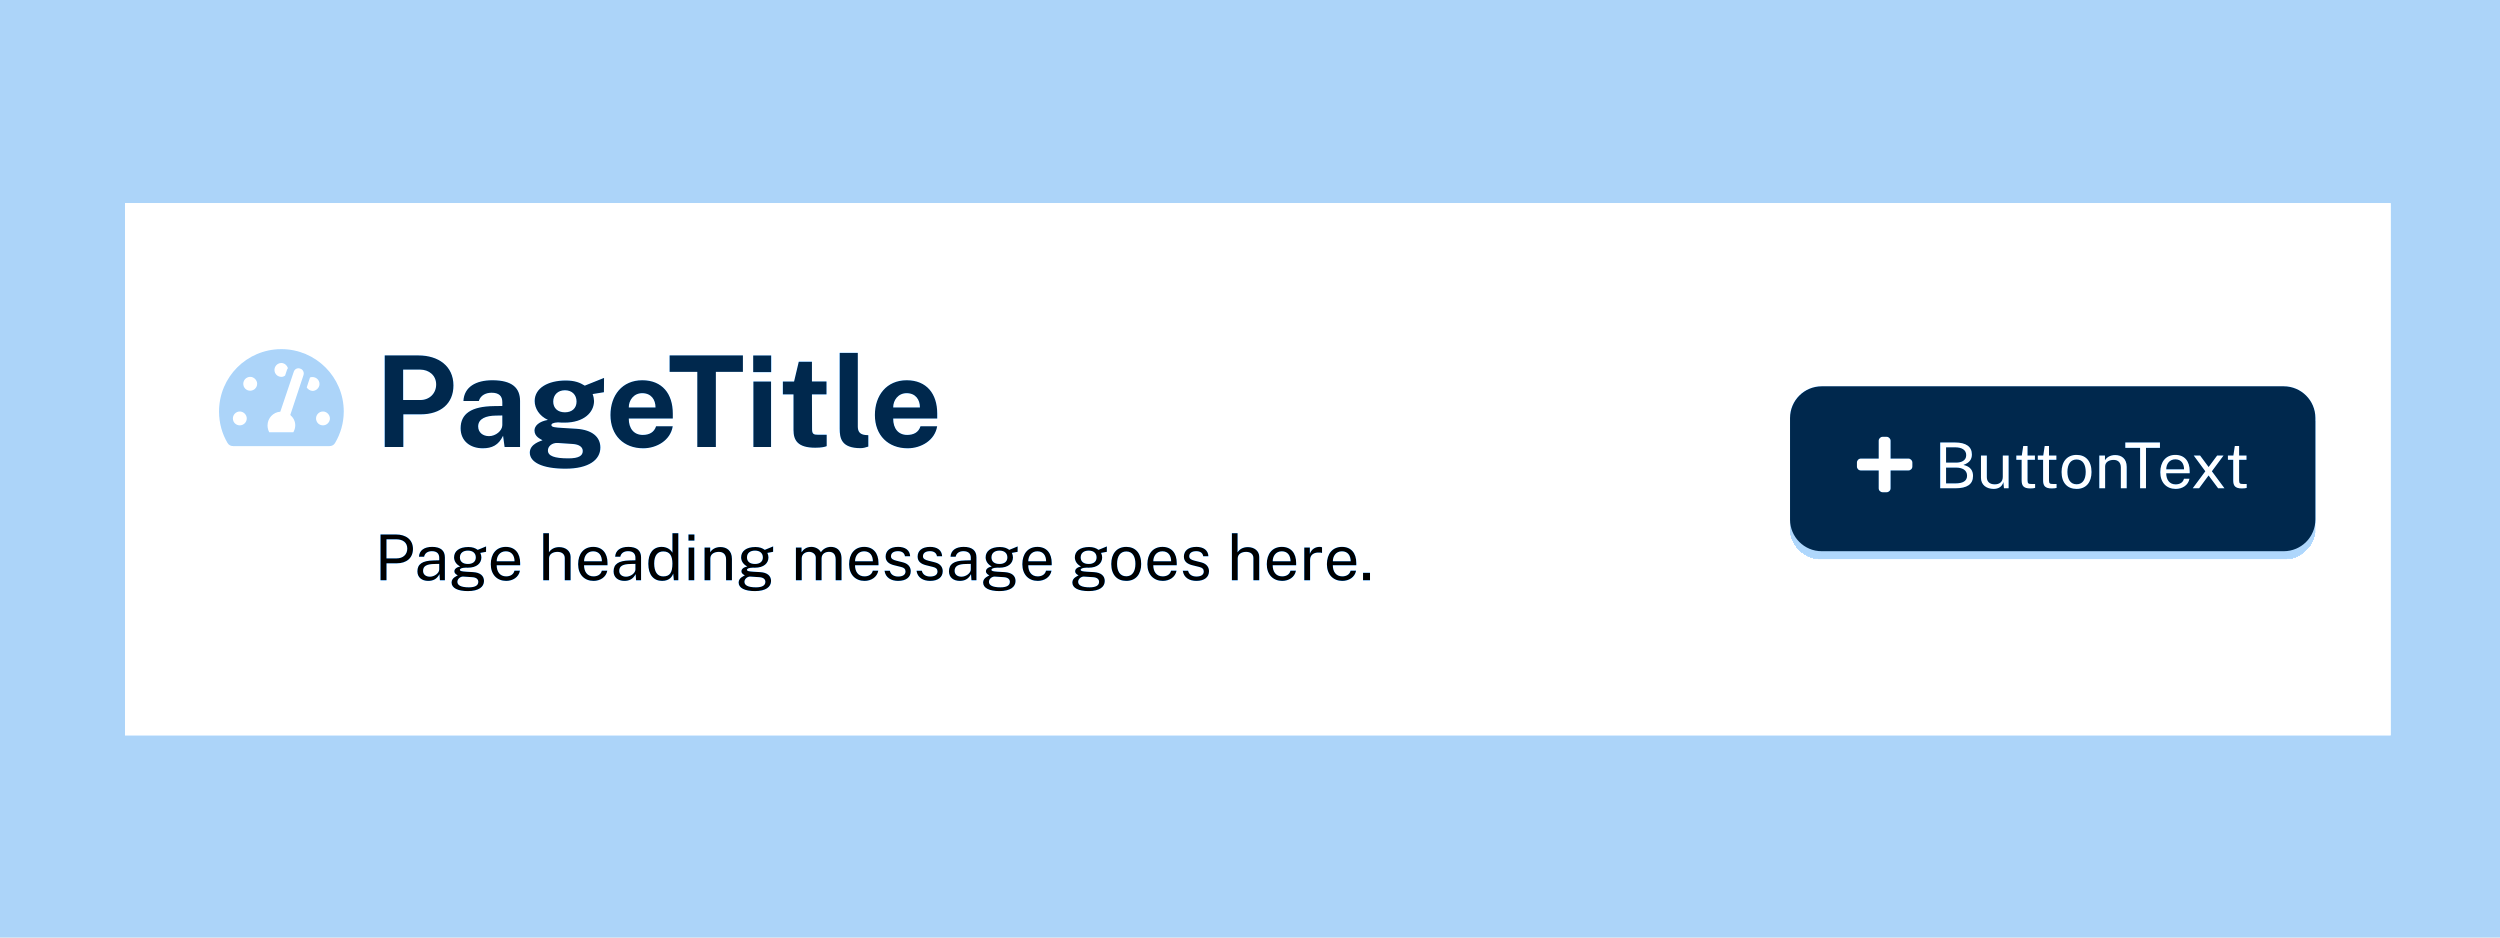
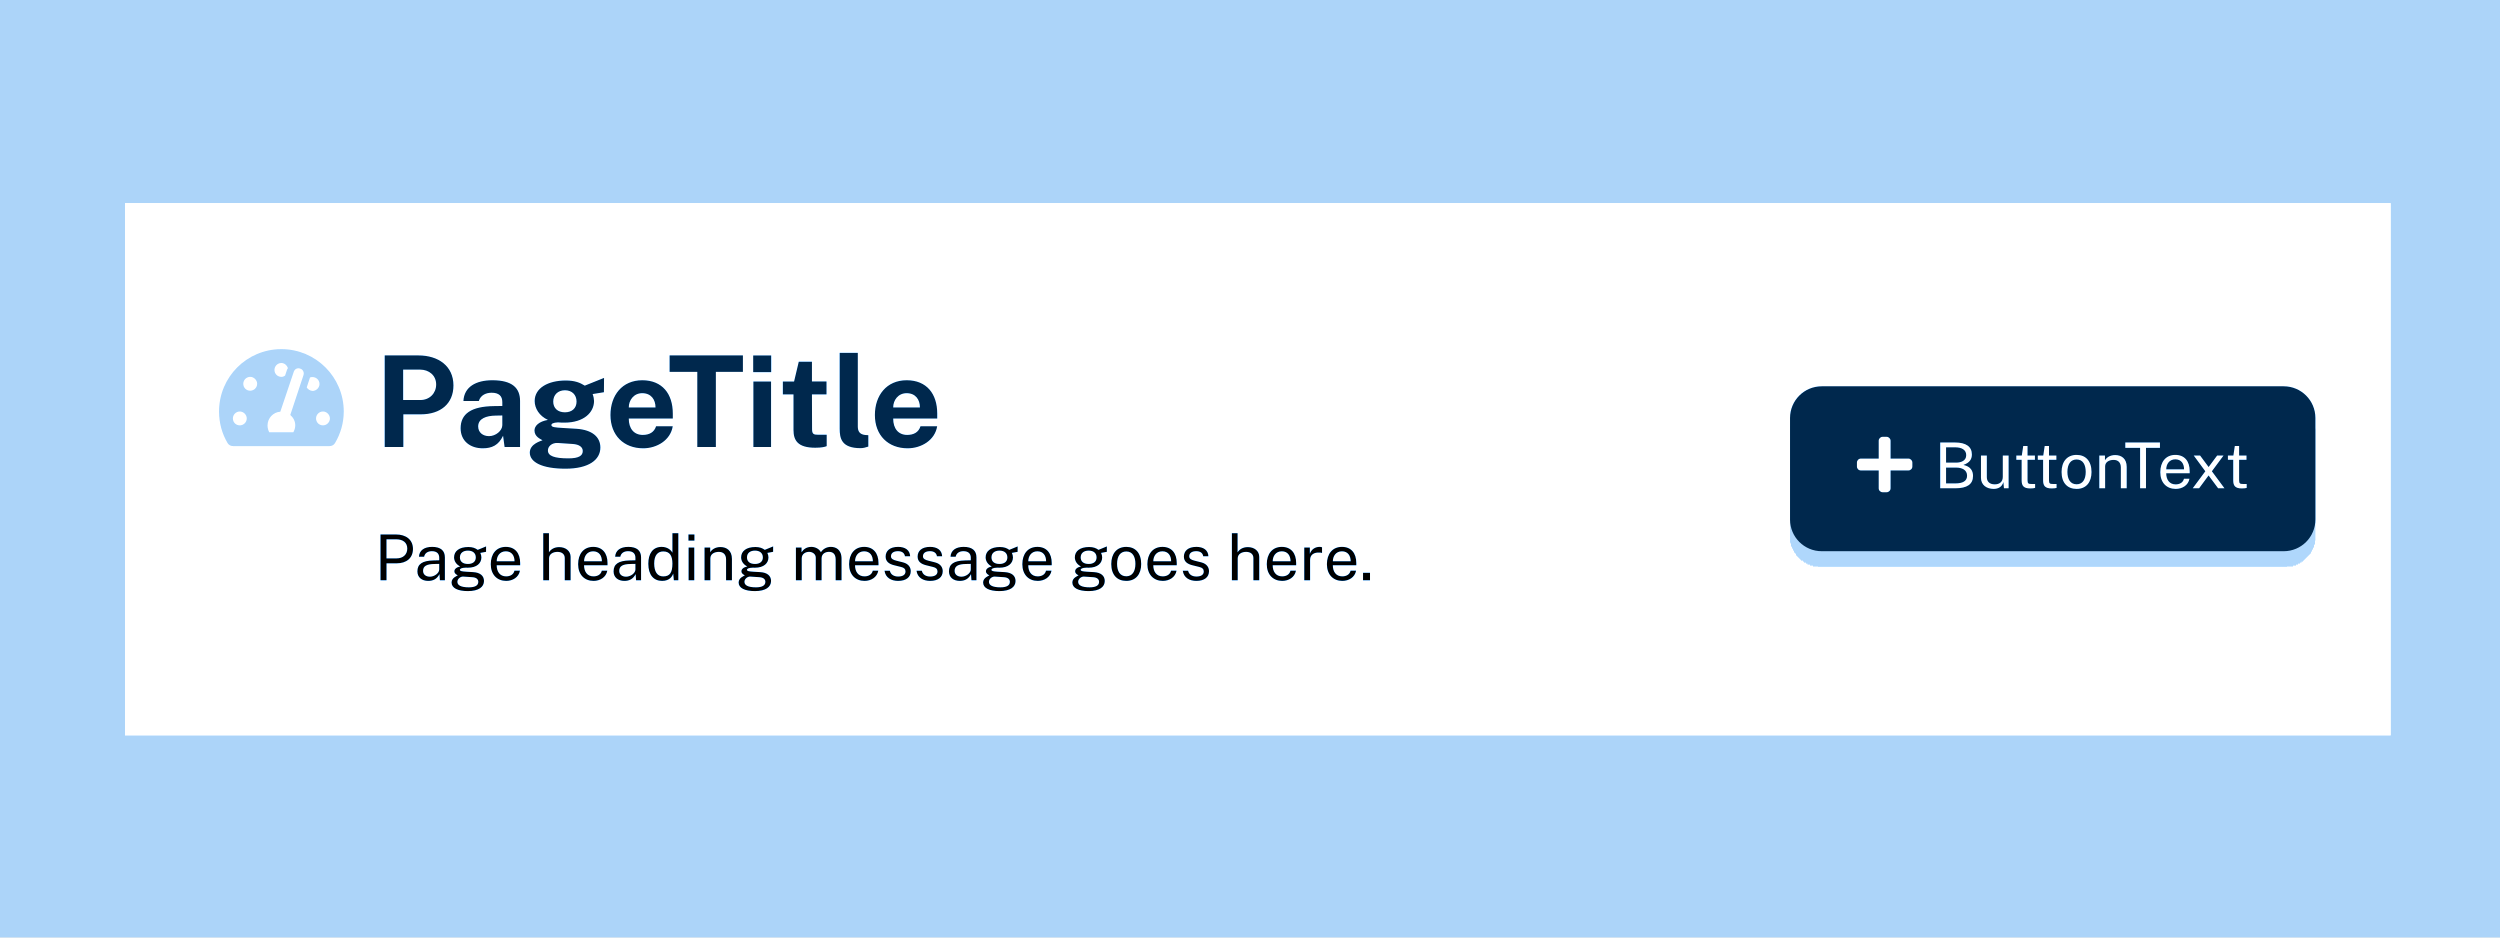
<svg xmlns="http://www.w3.org/2000/svg" width="320" height="120" viewBox="0 0 320 120" fill="none">
  <rect width="320" height="120" fill="#C0CEDB" />
-   <g clip-path="url(#clip0)">
+   <g clip-path="url(#clip0_454_440)">
    <rect width="290" height="68.121" transform="translate(16 26)" fill="white" />
-     <rect width="564.085" height="69.491" transform="translate(16 25.0012)" fill="white" />
-     <path d="M36.019 44.689C31.584 44.689 28.037 48.265 28.037 52.672C28.037 54.141 28.425 55.526 29.118 56.69C29.256 56.968 29.561 57.106 29.866 57.106H42.144C42.449 57.106 42.754 56.968 42.893 56.69C43.586 55.526 44.001 54.141 44.001 52.672C44.001 48.265 40.426 44.689 36.019 44.689ZM36.019 46.463C36.407 46.463 36.74 46.768 36.851 47.128C36.823 47.184 36.767 47.239 36.74 47.322L36.49 48.071C36.352 48.181 36.185 48.237 36.019 48.237C35.52 48.237 35.132 47.849 35.132 47.35C35.132 46.879 35.52 46.463 36.019 46.463ZM30.698 54.445C30.199 54.445 29.811 54.057 29.811 53.559C29.811 53.087 30.199 52.672 30.698 52.672C31.169 52.672 31.584 53.087 31.584 53.559C31.584 54.057 31.169 54.445 30.698 54.445ZM32.028 50.011C31.529 50.011 31.141 49.623 31.141 49.124C31.141 48.653 31.529 48.237 32.028 48.237C32.499 48.237 32.915 48.653 32.915 49.124C32.915 49.623 32.499 50.011 32.028 50.011ZM38.846 48.015L37.156 53.115C37.544 53.448 37.793 53.919 37.793 54.445C37.793 54.778 37.682 55.083 37.544 55.332H34.467C34.328 55.083 34.245 54.778 34.245 54.445C34.245 53.531 34.966 52.755 35.88 52.699L37.599 47.599C37.71 47.239 38.07 47.045 38.43 47.184C38.791 47.294 38.957 47.683 38.846 48.015ZM39.262 49.595L39.678 48.32C39.788 48.265 39.899 48.265 40.01 48.265C40.481 48.265 40.897 48.653 40.897 49.152C40.897 49.623 40.481 50.038 40.01 50.038C39.678 50.011 39.428 49.844 39.262 49.595ZM41.341 54.445C40.842 54.445 40.454 54.057 40.454 53.559C40.454 53.087 40.842 52.672 41.341 52.672C41.812 52.672 42.228 53.087 42.228 53.559C42.228 54.057 41.812 54.445 41.341 54.445Z" fill="#C0CEDB" />
-     <path d="M49.243 57.219H51.627V53.035H53.865C56.387 53.035 58.041 51.673 58.041 49.337C58.041 46.856 56.111 45.494 53.557 45.494H49.243V57.219ZM51.603 51.202V47.31H53.768C54.911 47.31 55.828 48.048 55.828 49.216C55.828 50.343 54.984 51.202 53.8 51.202H51.603ZM61.79 57.381C62.966 57.381 63.818 56.992 64.393 55.776L64.588 57.219H66.567V51.324C66.567 49.678 65.585 48.672 63.023 48.672C60.923 48.672 59.406 49.516 59.317 51.332H61.288C61.523 50.562 62.22 50.278 62.91 50.27C63.858 50.262 64.296 50.691 64.296 51.462V51.965L63.242 51.981C60.282 52.013 58.96 52.986 58.96 54.819C58.96 56.457 60.193 57.381 61.79 57.381ZM62.593 55.825C61.815 55.825 61.207 55.362 61.207 54.584C61.207 53.562 62.261 53.213 63.445 53.197L64.296 53.181V54.422C64.288 55.143 63.445 55.825 62.593 55.825ZM72.379 59.992C75.363 59.992 76.847 58.857 76.847 57.284C76.847 55.962 75.842 55.022 73.79 54.884C73.052 54.835 72.404 54.803 72.047 54.778C71.058 54.722 70.579 54.681 70.579 54.413C70.579 54.243 70.782 54.097 71.414 54.065C71.625 54.089 72.047 54.097 72.242 54.097C74.747 54.097 76.037 52.784 76.037 51.324C76.037 51.105 75.972 50.74 75.858 50.44L77.302 50.205L77.318 48.372C76.612 48.664 75.355 49.167 74.853 49.362C74.228 48.972 73.563 48.705 72.412 48.705C70.133 48.705 68.438 49.678 68.438 51.332C68.438 52.265 69.022 53.238 70.133 53.749C68.974 53.951 68.414 54.511 68.414 55.103C68.414 55.898 69.184 56.197 69.444 56.352C69.282 56.441 67.814 56.789 67.814 57.933C67.814 59.165 69.395 59.992 72.379 59.992ZM72.314 52.776C71.382 52.776 70.814 52.24 70.814 51.405C70.814 50.537 71.414 49.953 72.314 49.953C73.206 49.953 73.798 50.529 73.798 51.405C73.798 52.257 73.206 52.776 72.314 52.776ZM72.76 58.671C70.96 58.671 70.133 58.363 70.133 57.657C70.133 57.138 70.636 56.66 71.398 56.7L73.32 56.83C74.147 56.887 74.593 57.227 74.593 57.73C74.593 58.338 74.074 58.671 72.76 58.671ZM80.484 53.57H86.119V52.93C86.119 50.416 84.773 48.672 82.211 48.672C79.64 48.672 78.14 50.602 78.14 53.124C78.14 55.727 79.843 57.381 82.332 57.381C84.076 57.381 85.828 56.352 86.111 54.559H83.979C83.735 55.346 83.087 55.67 82.276 55.67C81.141 55.67 80.476 54.851 80.484 53.57ZM80.484 52.159C80.476 51.235 81.116 50.327 82.203 50.327C83.346 50.327 83.906 51.146 83.906 52.159H80.484ZM85.71 47.602H89.254V57.219H91.63V47.602H95.092V45.494H85.71V47.602ZM98.712 45.502H96.409V47.634H98.712V45.502ZM98.696 48.834H96.434V57.219H98.696V48.834ZM105.793 50.481V48.826H103.928V46.304H102.241L101.641 48.834H100.206V50.481H101.568V55.046C101.568 56.392 102.136 57.308 104.35 57.308C105.169 57.308 105.59 57.203 105.817 57.106V55.646H104.69C104.171 55.646 103.944 55.565 103.944 54.949L103.928 50.481H105.793ZM110.156 57.365C110.472 57.365 110.821 57.276 111.145 57.163V55.703L110.748 55.678C110.018 55.597 109.799 55.192 109.799 54.576V45.169H107.48V54.868C107.48 56.076 107.675 57.365 110.156 57.365ZM114.329 53.57H119.965V52.93C119.965 50.416 118.619 48.672 116.057 48.672C113.486 48.672 111.986 50.602 111.986 53.124C111.986 55.727 113.689 57.381 116.178 57.381C117.922 57.381 119.673 56.352 119.957 54.559H117.824C117.581 55.346 116.932 55.67 116.121 55.67C114.986 55.67 114.321 54.851 114.329 53.57ZM114.329 52.159C114.321 51.235 114.962 50.327 116.048 50.327C117.192 50.327 117.751 51.146 117.751 52.159H114.329Z" fill="#00284D" />
-     <path d="M48.704 74.274H49.474V72.105H50.788C52.02 72.105 52.86 71.436 52.86 70.264C52.86 69.056 51.943 68.411 50.686 68.411H48.704V74.274ZM49.47 71.472V69.035H50.735C51.558 69.035 52.13 69.441 52.13 70.219C52.13 70.99 51.574 71.472 50.772 71.472H49.47ZM54.809 74.355C55.41 74.355 55.924 74.14 56.249 73.487L56.306 74.274H56.946V71.346C56.946 70.471 56.403 70 55.312 70C54.294 70 53.67 70.45 53.626 71.265H54.286C54.388 70.767 54.793 70.556 55.276 70.552C55.92 70.552 56.22 70.876 56.22 71.387V71.715L55.474 71.736C54.039 71.768 53.427 72.21 53.427 73.138C53.427 73.905 53.995 74.355 54.809 74.355ZM55.032 73.816C54.517 73.816 54.153 73.54 54.153 73.066C54.153 72.445 54.635 72.206 55.6 72.19L56.22 72.178V72.895C56.22 73.362 55.596 73.816 55.032 73.816ZM59.888 75.66C61.278 75.66 61.951 75.129 61.951 74.367C61.951 73.698 61.457 73.284 60.581 73.232C60.196 73.207 59.88 73.191 59.669 73.179C59.085 73.138 58.87 73.094 58.87 72.94C58.87 72.806 59.044 72.676 59.62 72.66C59.689 72.664 59.806 72.668 59.871 72.668C61.043 72.668 61.619 72.084 61.619 71.342C61.619 71.164 61.566 70.945 61.481 70.771L62.215 70.633L62.219 69.939C61.992 70.033 61.327 70.308 61.149 70.382C60.828 70.15 60.488 70.017 59.944 70.017C58.805 70.017 58.12 70.527 58.12 71.342C58.12 71.825 58.408 72.259 58.902 72.506C58.408 72.615 58.16 72.855 58.16 73.118C58.16 73.443 58.448 73.56 58.594 73.645C58.489 73.722 57.8 73.954 57.8 74.558C57.8 75.267 58.574 75.66 59.888 75.66ZM59.896 72.186C59.243 72.186 58.87 71.882 58.87 71.35C58.87 70.787 59.279 70.479 59.896 70.479C60.496 70.479 60.901 70.787 60.901 71.35C60.901 71.902 60.496 72.186 59.896 72.186ZM60.021 75.178C59.012 75.178 58.546 74.918 58.546 74.472C58.546 74.083 58.963 73.787 59.279 73.803L60.455 73.88C60.966 73.913 61.221 74.144 61.221 74.477C61.221 74.947 60.796 75.178 60.021 75.178ZM63.577 72.352H66.581V72.076C66.581 70.803 65.924 70 64.745 70C63.524 70 62.819 70.896 62.819 72.218C62.819 73.556 63.626 74.355 64.797 74.355C65.612 74.355 66.399 73.905 66.553 73.049H65.847C65.742 73.524 65.32 73.775 64.785 73.775C63.97 73.775 63.577 73.147 63.577 72.352ZM63.581 71.845C63.577 71.221 63.95 70.568 64.741 70.568C65.499 70.568 65.86 71.123 65.86 71.845H63.581ZM69.535 74.274H70.281V71.476C70.281 70.913 70.792 70.641 71.359 70.641C71.911 70.641 72.288 70.929 72.288 71.427V74.274H73.038V71.278C73.038 70.511 72.393 70.029 71.574 70.029C70.901 70.029 70.476 70.353 70.265 70.698V68.249H69.535V74.274ZM74.759 72.352H77.763V72.076C77.763 70.803 77.106 70 75.926 70C74.706 70 74 70.896 74 72.218C74 73.556 74.807 74.355 75.979 74.355C76.794 74.355 77.581 73.905 77.735 73.049H77.029C76.924 73.524 76.502 73.775 75.967 73.775C75.152 73.775 74.759 73.147 74.759 72.352ZM74.763 71.845C74.759 71.221 75.132 70.568 75.922 70.568C76.68 70.568 77.041 71.123 77.041 71.845H74.763ZM79.921 74.355C80.521 74.355 81.035 74.14 81.36 73.487L81.417 74.274H82.057V71.346C82.057 70.471 81.514 70 80.423 70C79.406 70 78.781 70.45 78.737 71.265H79.397C79.499 70.767 79.904 70.556 80.387 70.552C81.031 70.552 81.332 70.876 81.332 71.387V71.715L80.585 71.736C79.15 71.768 78.538 72.21 78.538 73.138C78.538 73.905 79.106 74.355 79.921 74.355ZM80.144 73.816C79.629 73.816 79.264 73.54 79.264 73.066C79.264 72.445 79.746 72.206 80.711 72.19L81.332 72.178V72.895C81.332 73.362 80.707 73.816 80.144 73.816ZM84.755 74.355C85.737 74.355 86.065 73.743 86.17 73.414L86.251 74.274H86.827V68.249H86.069V70.746C85.935 70.475 85.497 70 84.695 70C83.559 70 82.984 70.856 82.984 72.161C82.984 73.597 83.665 74.355 84.755 74.355ZM84.889 73.779C84.135 73.779 83.738 73.175 83.738 72.125C83.738 71.05 84.212 70.584 84.901 70.584C85.737 70.584 86.061 71.144 86.069 72.125C86.069 73.297 85.737 73.779 84.889 73.779ZM88.887 68.415H88.121V69.194H88.887V68.415ZM88.867 70.081H88.141V74.274H88.867V70.081ZM90.18 74.274H90.926V71.472C90.926 70.909 91.445 70.641 92.012 70.641C92.56 70.641 92.937 70.953 92.937 71.606V74.274H93.687V71.533C93.687 70.479 93.014 70.021 92.219 70.021C91.546 70.021 91.112 70.341 90.906 70.69V70.081H90.18V74.274ZM96.632 75.66C98.022 75.66 98.695 75.129 98.695 74.367C98.695 73.698 98.201 73.284 97.325 73.232C96.94 73.207 96.624 73.191 96.413 73.179C95.829 73.138 95.614 73.094 95.614 72.94C95.614 72.806 95.788 72.676 96.364 72.66C96.433 72.664 96.551 72.668 96.615 72.668C97.787 72.668 98.363 72.084 98.363 71.342C98.363 71.164 98.31 70.945 98.225 70.771L98.959 70.633L98.963 69.939C98.736 70.033 98.071 70.308 97.893 70.382C97.572 70.15 97.232 70.017 96.688 70.017C95.549 70.017 94.864 70.527 94.864 71.342C94.864 71.825 95.152 72.259 95.646 72.506C95.152 72.615 94.904 72.855 94.904 73.118C94.904 73.443 95.192 73.56 95.338 73.645C95.233 73.722 94.544 73.954 94.544 74.558C94.544 75.267 95.318 75.66 96.632 75.66ZM96.64 72.186C95.987 72.186 95.614 71.882 95.614 71.35C95.614 70.787 96.023 70.479 96.64 70.479C97.24 70.479 97.645 70.787 97.645 71.35C97.645 71.902 97.24 72.186 96.64 72.186ZM96.766 75.178C95.756 75.178 95.29 74.918 95.29 74.472C95.29 74.083 95.707 73.787 96.023 73.803L97.199 73.88C97.71 73.913 97.966 74.144 97.966 74.477C97.966 74.947 97.54 75.178 96.766 75.178ZM101.876 74.274H102.622V71.472C102.622 70.884 103.137 70.637 103.567 70.637C103.956 70.637 104.418 70.888 104.418 71.387V74.274H105.164V71.472C105.164 70.836 105.712 70.637 106.105 70.637C106.547 70.637 106.964 70.848 106.964 71.606V74.274H107.719V71.533C107.719 70.292 106.944 70 106.352 70C105.797 70 105.335 70.276 105.075 70.686C104.856 70.24 104.325 70 103.867 70C103.214 70 102.829 70.321 102.598 70.69V70.081H101.876V74.274ZM109.444 72.352H112.448V72.076C112.448 70.803 111.791 70 110.611 70C109.391 70 108.685 70.896 108.685 72.218C108.685 73.556 109.492 74.355 110.664 74.355C111.479 74.355 112.266 73.905 112.42 73.049H111.714C111.609 73.524 111.187 73.775 110.652 73.775C109.837 73.775 109.444 73.147 109.444 72.352ZM109.448 71.845C109.444 71.221 109.817 70.568 110.607 70.568C111.366 70.568 111.726 71.123 111.726 71.845H109.448ZM114.962 74.355C115.984 74.355 116.576 73.88 116.576 73.11C116.576 72.697 116.365 72.186 115.594 71.983L114.751 71.772C114.289 71.659 114.046 71.509 114.046 71.209C114.046 70.763 114.415 70.552 114.95 70.552C115.469 70.552 115.777 70.803 115.834 71.204H116.499C116.47 70.418 115.866 70 114.958 70C113.896 70 113.356 70.519 113.36 71.253C113.364 71.878 113.798 72.198 114.475 72.36L115.343 72.575C115.724 72.664 115.903 72.843 115.903 73.151C115.903 73.589 115.525 73.795 114.958 73.795C114.427 73.795 114.005 73.544 113.9 73.053H113.218C113.34 73.958 114.086 74.355 114.962 74.355ZM119.056 74.355C120.078 74.355 120.67 73.88 120.67 73.11C120.67 72.697 120.459 72.186 119.689 71.983L118.845 71.772C118.383 71.659 118.14 71.509 118.14 71.209C118.14 70.763 118.509 70.552 119.044 70.552C119.563 70.552 119.871 70.803 119.928 71.204H120.593C120.564 70.418 119.96 70 119.052 70C117.99 70 117.45 70.519 117.454 71.253C117.459 71.878 117.892 72.198 118.569 72.36L119.437 72.575C119.818 72.664 119.997 72.843 119.997 73.151C119.997 73.589 119.62 73.795 119.052 73.795C118.521 73.795 118.099 73.544 117.994 73.053H117.313C117.434 73.958 118.18 74.355 119.056 74.355ZM122.849 74.355C123.449 74.355 123.964 74.14 124.289 73.487L124.345 74.274H124.986V71.346C124.986 70.471 124.443 70 123.352 70C122.334 70 121.71 70.45 121.665 71.265H122.326C122.428 70.767 122.833 70.556 123.316 70.552C123.96 70.552 124.26 70.876 124.26 71.387V71.715L123.514 71.736C122.079 71.768 121.467 72.21 121.467 73.138C121.467 73.905 122.034 74.355 122.849 74.355ZM123.072 73.816C122.557 73.816 122.192 73.54 122.192 73.066C122.192 72.445 122.675 72.206 123.64 72.19L124.26 72.178V72.895C124.26 73.362 123.636 73.816 123.072 73.816ZM127.927 75.66C129.318 75.66 129.991 75.129 129.991 74.367C129.991 73.698 129.497 73.284 128.621 73.232C128.236 73.207 127.919 73.191 127.709 73.179C127.125 73.138 126.91 73.094 126.91 72.94C126.91 72.806 127.084 72.676 127.66 72.66C127.729 72.664 127.846 72.668 127.911 72.668C129.083 72.668 129.659 72.084 129.659 71.342C129.659 71.164 129.606 70.945 129.521 70.771L130.255 70.633L130.259 69.939C130.032 70.033 129.367 70.308 129.188 70.382C128.868 70.15 128.528 70.017 127.984 70.017C126.845 70.017 126.16 70.527 126.16 71.342C126.16 71.825 126.448 72.259 126.942 72.506C126.448 72.615 126.2 72.855 126.2 73.118C126.2 73.443 126.488 73.56 126.634 73.645C126.529 73.722 125.839 73.954 125.839 74.558C125.839 75.267 126.614 75.66 127.927 75.66ZM127.936 72.186C127.283 72.186 126.91 71.882 126.91 71.35C126.91 70.787 127.319 70.479 127.936 70.479C128.536 70.479 128.941 70.787 128.941 71.35C128.941 71.902 128.536 72.186 127.936 72.186ZM128.061 75.178C127.052 75.178 126.585 74.918 126.585 74.472C126.585 74.083 127.003 73.787 127.319 73.803L128.495 73.88C129.006 73.913 129.261 74.144 129.261 74.477C129.261 74.947 128.836 75.178 128.061 75.178ZM131.617 72.352H134.621V72.076C134.621 70.803 133.964 70 132.785 70C131.564 70 130.859 70.896 130.859 72.218C130.859 73.556 131.665 74.355 132.837 74.355C133.652 74.355 134.439 73.905 134.593 73.049H133.887C133.782 73.524 133.36 73.775 132.825 73.775C132.01 73.775 131.617 73.147 131.617 72.352ZM131.621 71.845C131.617 71.221 131.99 70.568 132.78 70.568C133.539 70.568 133.9 71.123 133.9 71.845H131.621ZM139.347 75.66C140.737 75.66 141.41 75.129 141.41 74.367C141.41 73.698 140.916 73.284 140.04 73.232C139.655 73.207 139.339 73.191 139.128 73.179C138.544 73.138 138.329 73.094 138.329 72.94C138.329 72.806 138.503 72.676 139.079 72.66C139.148 72.664 139.266 72.668 139.33 72.668C140.502 72.668 141.078 72.084 141.078 71.342C141.078 71.164 141.025 70.945 140.94 70.771L141.674 70.633L141.678 69.939C141.451 70.033 140.786 70.308 140.608 70.382C140.287 70.15 139.947 70.017 139.403 70.017C138.264 70.017 137.579 70.527 137.579 71.342C137.579 71.825 137.867 72.259 138.361 72.506C137.867 72.615 137.619 72.855 137.619 73.118C137.619 73.443 137.907 73.56 138.053 73.645C137.948 73.722 137.259 73.954 137.259 74.558C137.259 75.267 138.033 75.66 139.347 75.66ZM139.355 72.186C138.702 72.186 138.329 71.882 138.329 71.35C138.329 70.787 138.738 70.479 139.355 70.479C139.955 70.479 140.36 70.787 140.36 71.35C140.36 71.902 139.955 72.186 139.355 72.186ZM139.48 75.178C138.471 75.178 138.005 74.918 138.005 74.472C138.005 74.083 138.422 73.787 138.738 73.803L139.914 73.88C140.425 73.913 140.681 74.144 140.681 74.477C140.681 74.947 140.255 75.178 139.48 75.178ZM144.163 74.355C145.412 74.355 146.073 73.475 146.073 72.194C146.073 70.783 145.323 70 144.167 70C142.927 70 142.241 70.88 142.241 72.194C142.241 73.593 142.999 74.355 144.163 74.355ZM144.167 73.763C143.328 73.763 142.987 73.061 142.987 72.178C142.987 71.18 143.405 70.588 144.167 70.588C144.99 70.588 145.331 71.282 145.331 72.178C145.331 73.163 144.917 73.763 144.167 73.763ZM147.621 72.352H150.625V72.076C150.625 70.803 149.969 70 148.789 70C147.568 70 146.863 70.896 146.863 72.218C146.863 73.556 147.67 74.355 148.841 74.355C149.656 74.355 150.443 73.905 150.597 73.049H149.892C149.786 73.524 149.365 73.775 148.829 73.775C148.014 73.775 147.621 73.147 147.621 72.352ZM147.625 71.845C147.621 71.221 147.994 70.568 148.785 70.568C149.543 70.568 149.904 71.123 149.904 71.845H147.625ZM153.139 74.355C154.161 74.355 154.753 73.88 154.753 73.11C154.753 72.697 154.542 72.186 153.772 71.983L152.928 71.772C152.466 71.659 152.223 71.509 152.223 71.209C152.223 70.763 152.592 70.552 153.127 70.552C153.646 70.552 153.954 70.803 154.011 71.204H154.676C154.648 70.418 154.043 70 153.135 70C152.073 70 151.534 70.519 151.538 71.253C151.542 71.878 151.976 72.198 152.653 72.36L153.52 72.575C153.902 72.664 154.08 72.843 154.08 73.151C154.08 73.589 153.703 73.795 153.135 73.795C152.604 73.795 152.182 73.544 152.077 73.053H151.396C151.517 73.958 152.264 74.355 153.139 74.355ZM157.681 74.274H158.427V71.476C158.427 70.913 158.938 70.641 159.506 70.641C160.057 70.641 160.434 70.929 160.434 71.427V74.274H161.184V71.278C161.184 70.511 160.54 70.029 159.721 70.029C159.047 70.029 158.622 70.353 158.411 70.698V68.249H157.681V74.274ZM162.905 72.352H165.909V72.076C165.909 70.803 165.252 70 164.072 70C162.852 70 162.147 70.896 162.147 72.218C162.147 73.556 162.953 74.355 164.125 74.355C164.94 74.355 165.727 73.905 165.881 73.049H165.175C165.07 73.524 164.648 73.775 164.113 73.775C163.298 73.775 162.905 73.147 162.905 72.352ZM162.909 71.845C162.905 71.221 163.278 70.568 164.068 70.568C164.827 70.568 165.187 71.123 165.187 71.845H162.909ZM166.946 74.274H167.692V71.667C167.692 70.969 168.236 70.686 168.905 70.73C168.99 70.73 169.14 70.742 169.221 70.779V70.053C169.152 70.017 169.022 70 168.901 70C168.369 70 167.871 70.284 167.66 70.888V70.081H166.946V74.274ZM170.602 72.352H173.606V72.076C173.606 70.803 172.95 70 171.77 70C170.549 70 169.844 70.896 169.844 72.218C169.844 73.556 170.651 74.355 171.822 74.355C172.637 74.355 173.424 73.905 173.578 73.049H172.872C172.767 73.524 172.345 73.775 171.81 73.775C170.995 73.775 170.602 73.147 170.602 72.352ZM170.606 71.845C170.602 71.221 170.975 70.568 171.766 70.568C172.524 70.568 172.885 71.123 172.885 71.845H170.606ZM174.469 74.274H175.361V73.317H174.469V74.274Z" fill="black" />
-     <g filter="url(#filter0_d)">
-       <path d="M229.125 53.5C229.125 51.261 230.941 49.445 233.18 49.445H292.316C294.555 49.445 296.371 51.261 296.371 53.5V66.5C296.371 68.739 294.555 70.555 292.316 70.555H233.18C230.941 70.555 229.125 68.739 229.125 66.5V53.5Z" fill="#00284D" />
-       <path d="M244.275 58.699H241.994V56.418C241.994 56.149 241.757 55.911 241.488 55.911H240.981C240.696 55.911 240.474 56.149 240.474 56.418V58.699H238.193C237.908 58.699 237.687 58.937 237.687 59.206V59.712C237.687 59.998 237.908 60.219 238.193 60.219H240.474V62.5C240.474 62.785 240.696 63.007 240.981 63.007H241.488C241.757 63.007 241.994 62.785 241.994 62.5V60.219H244.275C244.544 60.219 244.782 59.998 244.782 59.712V59.206C244.782 58.937 244.544 58.699 244.275 58.699Z" fill="white" />
+     <rect width="564.085" height="69.491" transform="translate(16 25.0013)" fill="white" />
+     <path d="M36.019 44.689C31.584 44.689 28.037 48.265 28.037 52.672C28.037 54.141 28.425 55.526 29.118 56.691C29.256 56.968 29.561 57.106 29.866 57.106H42.144C42.449 57.106 42.754 56.968 42.893 56.691C43.586 55.526 44.001 54.141 44.001 52.672C44.001 48.265 40.426 44.689 36.019 44.689ZM36.019 46.463C36.407 46.463 36.74 46.768 36.851 47.128C36.823 47.184 36.767 47.239 36.74 47.322L36.49 48.071C36.352 48.182 36.185 48.237 36.019 48.237C35.52 48.237 35.132 47.849 35.132 47.35C35.132 46.879 35.52 46.463 36.019 46.463ZM30.698 54.446C30.199 54.446 29.811 54.057 29.811 53.559C29.811 53.087 30.199 52.672 30.698 52.672C31.169 52.672 31.584 53.087 31.584 53.559C31.584 54.057 31.169 54.446 30.698 54.446ZM32.028 50.011C31.529 50.011 31.141 49.623 31.141 49.124C31.141 48.653 31.529 48.237 32.028 48.237C32.499 48.237 32.915 48.653 32.915 49.124C32.915 49.623 32.499 50.011 32.028 50.011ZM38.846 48.015L37.156 53.115C37.544 53.448 37.793 53.919 37.793 54.446C37.793 54.778 37.682 55.083 37.544 55.332H34.467C34.328 55.083 34.245 54.778 34.245 54.446C34.245 53.531 34.966 52.755 35.88 52.699L37.599 47.6C37.71 47.239 38.07 47.045 38.43 47.184C38.791 47.295 38.957 47.683 38.846 48.015ZM39.262 49.595L39.678 48.32C39.788 48.265 39.899 48.265 40.01 48.265C40.481 48.265 40.897 48.653 40.897 49.152C40.897 49.623 40.481 50.039 40.01 50.039C39.678 50.011 39.428 49.845 39.262 49.595ZM41.341 54.446C40.842 54.446 40.454 54.057 40.454 53.559C40.454 53.087 40.842 52.672 41.341 52.672C41.812 52.672 42.228 53.087 42.228 53.559C42.228 54.057 41.812 54.446 41.341 54.446Z" fill="#C0CEDB" />
+     <path d="M49.243 57.219H51.627V53.035H53.865C56.387 53.035 58.041 51.673 58.041 49.337C58.041 46.856 56.111 45.494 53.557 45.494H49.243V57.219ZM51.603 51.203V47.31H53.768C54.911 47.31 55.828 48.048 55.828 49.216C55.828 50.343 54.984 51.203 53.8 51.203H51.603ZM61.79 57.382C62.966 57.382 63.818 56.992 64.393 55.776L64.588 57.219H66.567V51.324C66.567 49.678 65.585 48.672 63.023 48.672C60.923 48.672 59.406 49.516 59.317 51.332H61.288C61.523 50.562 62.22 50.278 62.91 50.27C63.858 50.262 64.296 50.692 64.296 51.462V51.965L63.242 51.981C60.282 52.013 58.96 52.986 58.96 54.819C58.96 56.457 60.193 57.382 61.79 57.382ZM62.593 55.825C61.815 55.825 61.207 55.362 61.207 54.584C61.207 53.562 62.261 53.214 63.445 53.197L64.296 53.181V54.422C64.288 55.143 63.445 55.825 62.593 55.825ZM72.379 59.993C75.363 59.993 76.847 58.857 76.847 57.284C76.847 55.962 75.842 55.022 73.79 54.884C73.052 54.835 72.404 54.803 72.047 54.779C71.058 54.722 70.579 54.681 70.579 54.414C70.579 54.243 70.782 54.097 71.414 54.065C71.625 54.089 72.047 54.097 72.242 54.097C74.747 54.097 76.037 52.784 76.037 51.324C76.037 51.105 75.972 50.74 75.858 50.44L77.302 50.205L77.318 48.372C76.612 48.664 75.355 49.167 74.853 49.362C74.228 48.972 73.563 48.705 72.412 48.705C70.133 48.705 68.438 49.678 68.438 51.332C68.438 52.265 69.022 53.238 70.133 53.749C68.974 53.951 68.414 54.511 68.414 55.103C68.414 55.898 69.184 56.198 69.444 56.352C69.282 56.441 67.814 56.79 67.814 57.933C67.814 59.166 69.395 59.993 72.379 59.993ZM72.314 52.776C71.382 52.776 70.814 52.24 70.814 51.405C70.814 50.538 71.414 49.954 72.314 49.954C73.206 49.954 73.798 50.529 73.798 51.405C73.798 52.257 73.206 52.776 72.314 52.776ZM72.76 58.671C70.96 58.671 70.133 58.363 70.133 57.657C70.133 57.138 70.636 56.66 71.398 56.7L73.32 56.83C74.147 56.887 74.593 57.227 74.593 57.73C74.593 58.338 74.074 58.671 72.76 58.671ZM80.484 53.57H86.119V52.93C86.119 50.416 84.773 48.672 82.211 48.672C79.64 48.672 78.14 50.602 78.14 53.124C78.14 55.727 79.843 57.382 82.332 57.382C84.076 57.382 85.828 56.352 86.111 54.56H83.979C83.735 55.346 83.087 55.67 82.276 55.67C81.141 55.67 80.476 54.852 80.484 53.57ZM80.484 52.159C80.476 51.235 81.116 50.327 82.203 50.327C83.346 50.327 83.906 51.146 83.906 52.159H80.484ZM85.71 47.602H89.254V57.219H91.63V47.602H95.092V45.494H85.71V47.602ZM98.712 45.502H96.409V47.635H98.712V45.502ZM98.696 48.835H96.434V57.219H98.696V48.835ZM105.793 50.481V48.827H103.928V46.305H102.241L101.641 48.835H100.206V50.481H101.568V55.046C101.568 56.392 102.136 57.309 104.35 57.309C105.169 57.309 105.59 57.203 105.817 57.106V55.646H104.69C104.171 55.646 103.944 55.565 103.944 54.949L103.928 50.481H105.793ZM110.156 57.365C110.472 57.365 110.821 57.276 111.145 57.163V55.703L110.748 55.679C110.018 55.598 109.799 55.192 109.799 54.576V45.169H107.48V54.868C107.48 56.076 107.675 57.365 110.156 57.365ZM114.329 53.57H119.965V52.93C119.965 50.416 118.619 48.672 116.057 48.672C113.486 48.672 111.986 50.602 111.986 53.124C111.986 55.727 113.689 57.382 116.178 57.382C117.922 57.382 119.673 56.352 119.957 54.56H117.824C117.581 55.346 116.932 55.67 116.121 55.67C114.986 55.67 114.321 54.852 114.329 53.57ZM114.329 52.159C114.321 51.235 114.962 50.327 116.048 50.327C117.192 50.327 117.751 51.146 117.751 52.159H114.329Z" fill="#00284D" />
+     <path d="M48.704 74.274H49.474V72.105H50.788C52.02 72.105 52.86 71.436 52.86 70.264C52.86 69.056 51.943 68.411 50.686 68.411H48.704V74.274ZM49.47 71.472V69.035H50.735C51.558 69.035 52.13 69.441 52.13 70.219C52.13 70.99 51.574 71.472 50.772 71.472H49.47ZM54.809 74.355C55.41 74.355 55.924 74.14 56.249 73.487L56.306 74.274H56.946V71.347C56.946 70.471 56.403 70 55.312 70C54.294 70 53.67 70.451 53.626 71.265H54.286C54.388 70.767 54.793 70.556 55.276 70.552C55.92 70.552 56.22 70.876 56.22 71.387V71.716L55.474 71.736C54.039 71.768 53.427 72.21 53.427 73.139C53.427 73.905 53.995 74.355 54.809 74.355ZM55.032 73.816C54.517 73.816 54.153 73.54 54.153 73.066C54.153 72.445 54.635 72.206 55.6 72.19L56.22 72.178V72.895C56.22 73.362 55.596 73.816 55.032 73.816ZM59.888 75.66C61.278 75.66 61.951 75.129 61.951 74.367C61.951 73.698 61.457 73.285 60.581 73.232C60.196 73.207 59.88 73.191 59.669 73.179C59.085 73.139 58.87 73.094 58.87 72.94C58.87 72.806 59.044 72.676 59.62 72.66C59.689 72.664 59.806 72.668 59.871 72.668C61.043 72.668 61.619 72.084 61.619 71.342C61.619 71.164 61.566 70.945 61.481 70.771L62.215 70.633L62.219 69.94C61.992 70.033 61.327 70.308 61.149 70.382C60.828 70.15 60.488 70.017 59.944 70.017C58.805 70.017 58.12 70.528 58.12 71.342C58.12 71.825 58.408 72.259 58.902 72.506C58.408 72.616 58.16 72.855 58.16 73.118C58.16 73.443 58.448 73.56 58.594 73.645C58.489 73.722 57.8 73.954 57.8 74.558C57.8 75.267 58.574 75.66 59.888 75.66ZM59.896 72.186C59.243 72.186 58.87 71.882 58.87 71.351C58.87 70.787 59.279 70.479 59.896 70.479C60.496 70.479 60.901 70.787 60.901 71.351C60.901 71.902 60.496 72.186 59.896 72.186ZM60.021 75.178C59.012 75.178 58.546 74.918 58.546 74.472C58.546 74.083 58.963 73.787 59.279 73.803L60.455 73.881C60.966 73.913 61.221 74.144 61.221 74.477C61.221 74.947 60.796 75.178 60.021 75.178ZM63.577 72.352H66.581V72.076C66.581 70.803 65.924 70 64.745 70C63.524 70 62.819 70.897 62.819 72.218C62.819 73.556 63.626 74.355 64.797 74.355C65.612 74.355 66.399 73.905 66.553 73.049H65.847C65.742 73.524 65.32 73.775 64.785 73.775C63.97 73.775 63.577 73.147 63.577 72.352ZM63.581 71.845C63.577 71.221 63.95 70.568 64.741 70.568C65.499 70.568 65.86 71.124 65.86 71.845H63.581ZM69.535 74.274H70.281V71.476C70.281 70.913 70.792 70.641 71.359 70.641C71.911 70.641 72.288 70.929 72.288 71.428V74.274H73.038V71.278C73.038 70.511 72.393 70.029 71.574 70.029C70.901 70.029 70.476 70.353 70.265 70.698V68.249H69.535V74.274ZM74.759 72.352H77.763V72.076C77.763 70.803 77.106 70 75.926 70C74.706 70 74 70.897 74 72.218C74 73.556 74.807 74.355 75.979 74.355C76.794 74.355 77.581 73.905 77.735 73.049H77.029C76.924 73.524 76.502 73.775 75.967 73.775C75.152 73.775 74.759 73.147 74.759 72.352ZM74.763 71.845C74.759 71.221 75.132 70.568 75.922 70.568C76.68 70.568 77.041 71.124 77.041 71.845H74.763ZM79.921 74.355C80.521 74.355 81.035 74.14 81.36 73.487L81.417 74.274H82.057V71.347C82.057 70.471 81.514 70 80.423 70C79.406 70 78.781 70.451 78.737 71.265H79.397C79.499 70.767 79.904 70.556 80.387 70.552C81.031 70.552 81.332 70.876 81.332 71.387V71.716L80.585 71.736C79.15 71.768 78.538 72.21 78.538 73.139C78.538 73.905 79.106 74.355 79.921 74.355ZM80.144 73.816C79.629 73.816 79.264 73.54 79.264 73.066C79.264 72.445 79.746 72.206 80.711 72.19L81.332 72.178V72.895C81.332 73.362 80.707 73.816 80.144 73.816ZM84.755 74.355C85.737 74.355 86.065 73.743 86.17 73.414L86.251 74.274H86.827V68.249H86.069V70.746C85.935 70.475 85.497 70 84.695 70C83.559 70 82.984 70.856 82.984 72.162C82.984 73.597 83.665 74.355 84.755 74.355ZM84.889 73.779C84.135 73.779 83.738 73.175 83.738 72.125C83.738 71.05 84.212 70.584 84.901 70.584C85.737 70.584 86.061 71.144 86.069 72.125C86.069 73.297 85.737 73.779 84.889 73.779ZM88.887 68.415H88.121V69.194H88.887V68.415ZM88.867 70.082H88.141V74.274H88.867V70.082ZM90.18 74.274H90.926V71.472C90.926 70.909 91.445 70.641 92.012 70.641C92.56 70.641 92.937 70.953 92.937 71.606V74.274H93.687V71.533C93.687 70.479 93.014 70.021 92.219 70.021C91.546 70.021 91.112 70.341 90.906 70.69V70.082H90.18V74.274ZM96.632 75.66C98.022 75.66 98.695 75.129 98.695 74.367C98.695 73.698 98.201 73.285 97.325 73.232C96.94 73.207 96.624 73.191 96.413 73.179C95.829 73.139 95.614 73.094 95.614 72.94C95.614 72.806 95.788 72.676 96.364 72.66C96.433 72.664 96.551 72.668 96.615 72.668C97.787 72.668 98.363 72.084 98.363 71.342C98.363 71.164 98.31 70.945 98.225 70.771L98.959 70.633L98.963 69.94C98.736 70.033 98.071 70.308 97.893 70.382C97.572 70.15 97.232 70.017 96.688 70.017C95.549 70.017 94.864 70.528 94.864 71.342C94.864 71.825 95.152 72.259 95.646 72.506C95.152 72.616 94.904 72.855 94.904 73.118C94.904 73.443 95.192 73.56 95.338 73.645C95.233 73.722 94.544 73.954 94.544 74.558C94.544 75.267 95.318 75.66 96.632 75.66ZM96.64 72.186C95.987 72.186 95.614 71.882 95.614 71.351C95.614 70.787 96.023 70.479 96.64 70.479C97.24 70.479 97.645 70.787 97.645 71.351C97.645 71.902 97.24 72.186 96.64 72.186ZM96.766 75.178C95.756 75.178 95.29 74.918 95.29 74.472C95.29 74.083 95.707 73.787 96.023 73.803L97.199 73.881C97.71 73.913 97.966 74.144 97.966 74.477C97.966 74.947 97.54 75.178 96.766 75.178ZM101.876 74.274H102.622V71.472C102.622 70.884 103.137 70.637 103.567 70.637C103.956 70.637 104.418 70.888 104.418 71.387V74.274H105.164V71.472C105.164 70.836 105.712 70.637 106.105 70.637C106.547 70.637 106.964 70.848 106.964 71.606V74.274H107.719V71.533C107.719 70.292 106.944 70 106.352 70C105.797 70 105.335 70.276 105.075 70.686C104.856 70.24 104.325 70 103.867 70C103.214 70 102.829 70.321 102.598 70.69V70.082H101.876V74.274ZM109.444 72.352H112.448V72.076C112.448 70.803 111.791 70 110.611 70C109.391 70 108.685 70.897 108.685 72.218C108.685 73.556 109.492 74.355 110.664 74.355C111.479 74.355 112.266 73.905 112.42 73.049H111.714C111.609 73.524 111.187 73.775 110.652 73.775C109.837 73.775 109.444 73.147 109.444 72.352ZM109.448 71.845C109.444 71.221 109.817 70.568 110.607 70.568C111.366 70.568 111.726 71.124 111.726 71.845H109.448ZM114.962 74.355C115.984 74.355 116.576 73.881 116.576 73.11C116.576 72.697 116.365 72.186 115.594 71.983L114.751 71.772C114.289 71.659 114.046 71.509 114.046 71.209C114.046 70.763 114.415 70.552 114.95 70.552C115.469 70.552 115.777 70.803 115.834 71.205H116.499C116.47 70.418 115.866 70 114.958 70C113.896 70 113.356 70.519 113.36 71.253C113.364 71.878 113.798 72.198 114.475 72.36L115.343 72.575C115.724 72.664 115.903 72.843 115.903 73.151C115.903 73.589 115.525 73.795 114.958 73.795C114.427 73.795 114.005 73.544 113.9 73.053H113.218C113.34 73.958 114.086 74.355 114.962 74.355ZM119.056 74.355C120.078 74.355 120.67 73.881 120.67 73.11C120.67 72.697 120.459 72.186 119.689 71.983L118.845 71.772C118.383 71.659 118.14 71.509 118.14 71.209C118.14 70.763 118.509 70.552 119.044 70.552C119.563 70.552 119.871 70.803 119.928 71.205H120.593C120.564 70.418 119.96 70 119.052 70C117.99 70 117.45 70.519 117.454 71.253C117.459 71.878 117.892 72.198 118.569 72.36L119.437 72.575C119.818 72.664 119.997 72.843 119.997 73.151C119.997 73.589 119.62 73.795 119.052 73.795C118.521 73.795 118.099 73.544 117.994 73.053H117.313C117.434 73.958 118.18 74.355 119.056 74.355ZM122.849 74.355C123.449 74.355 123.964 74.14 124.289 73.487L124.345 74.274H124.986V71.347C124.986 70.471 124.443 70 123.352 70C122.334 70 121.71 70.451 121.665 71.265H122.326C122.428 70.767 122.833 70.556 123.316 70.552C123.96 70.552 124.26 70.876 124.26 71.387V71.716L123.514 71.736C122.079 71.768 121.467 72.21 121.467 73.139C121.467 73.905 122.034 74.355 122.849 74.355ZM123.072 73.816C122.557 73.816 122.192 73.54 122.192 73.066C122.192 72.445 122.675 72.206 123.64 72.19L124.26 72.178V72.895C124.26 73.362 123.636 73.816 123.072 73.816ZM127.927 75.66C129.318 75.66 129.991 75.129 129.991 74.367C129.991 73.698 129.497 73.285 128.621 73.232C128.236 73.207 127.919 73.191 127.709 73.179C127.125 73.139 126.91 73.094 126.91 72.94C126.91 72.806 127.084 72.676 127.66 72.66C127.729 72.664 127.846 72.668 127.911 72.668C129.083 72.668 129.659 72.084 129.659 71.342C129.659 71.164 129.606 70.945 129.521 70.771L130.255 70.633L130.259 69.94C130.032 70.033 129.367 70.308 129.188 70.382C128.868 70.15 128.528 70.017 127.984 70.017C126.845 70.017 126.16 70.528 126.16 71.342C126.16 71.825 126.448 72.259 126.942 72.506C126.448 72.616 126.2 72.855 126.2 73.118C126.2 73.443 126.488 73.56 126.634 73.645C126.529 73.722 125.839 73.954 125.839 74.558C125.839 75.267 126.614 75.66 127.927 75.66ZM127.936 72.186C127.283 72.186 126.91 71.882 126.91 71.351C126.91 70.787 127.319 70.479 127.936 70.479C128.536 70.479 128.941 70.787 128.941 71.351C128.941 71.902 128.536 72.186 127.936 72.186ZM128.061 75.178C127.052 75.178 126.585 74.918 126.585 74.472C126.585 74.083 127.003 73.787 127.319 73.803L128.495 73.881C129.006 73.913 129.261 74.144 129.261 74.477C129.261 74.947 128.836 75.178 128.061 75.178ZM131.617 72.352H134.621V72.076C134.621 70.803 133.964 70 132.785 70C131.564 70 130.859 70.897 130.859 72.218C130.859 73.556 131.665 74.355 132.837 74.355C133.652 74.355 134.439 73.905 134.593 73.049H133.887C133.782 73.524 133.36 73.775 132.825 73.775C132.01 73.775 131.617 73.147 131.617 72.352ZM131.621 71.845C131.617 71.221 131.99 70.568 132.78 70.568C133.539 70.568 133.9 71.124 133.9 71.845H131.621ZM139.347 75.66C140.737 75.66 141.41 75.129 141.41 74.367C141.41 73.698 140.916 73.285 140.04 73.232C139.655 73.207 139.339 73.191 139.128 73.179C138.544 73.139 138.329 73.094 138.329 72.94C138.329 72.806 138.503 72.676 139.079 72.66C139.148 72.664 139.266 72.668 139.33 72.668C140.502 72.668 141.078 72.084 141.078 71.342C141.078 71.164 141.025 70.945 140.94 70.771L141.674 70.633L141.678 69.94C141.451 70.033 140.786 70.308 140.608 70.382C140.287 70.15 139.947 70.017 139.403 70.017C138.264 70.017 137.579 70.528 137.579 71.342C137.579 71.825 137.867 72.259 138.361 72.506C137.867 72.616 137.619 72.855 137.619 73.118C137.619 73.443 137.907 73.56 138.053 73.645C137.948 73.722 137.259 73.954 137.259 74.558C137.259 75.267 138.033 75.66 139.347 75.66ZM139.355 72.186C138.702 72.186 138.329 71.882 138.329 71.351C138.329 70.787 138.738 70.479 139.355 70.479C139.955 70.479 140.36 70.787 140.36 71.351C140.36 71.902 139.955 72.186 139.355 72.186ZM139.48 75.178C138.471 75.178 138.005 74.918 138.005 74.472C138.005 74.083 138.422 73.787 138.738 73.803L139.914 73.881C140.425 73.913 140.681 74.144 140.681 74.477C140.681 74.947 140.255 75.178 139.48 75.178ZM144.163 74.355C145.412 74.355 146.073 73.475 146.073 72.194C146.073 70.783 145.323 70 144.167 70C142.927 70 142.241 70.88 142.241 72.194C142.241 73.593 142.999 74.355 144.163 74.355ZM144.167 73.763C143.328 73.763 142.987 73.062 142.987 72.178C142.987 71.18 143.405 70.588 144.167 70.588C144.99 70.588 145.331 71.282 145.331 72.178C145.331 73.163 144.917 73.763 144.167 73.763ZM147.621 72.352H150.625V72.076C150.625 70.803 149.969 70 148.789 70C147.568 70 146.863 70.897 146.863 72.218C146.863 73.556 147.67 74.355 148.841 74.355C149.656 74.355 150.443 73.905 150.597 73.049H149.892C149.786 73.524 149.365 73.775 148.829 73.775C148.014 73.775 147.621 73.147 147.621 72.352ZM147.625 71.845C147.621 71.221 147.994 70.568 148.785 70.568C149.543 70.568 149.904 71.124 149.904 71.845H147.625ZM153.139 74.355C154.161 74.355 154.753 73.881 154.753 73.11C154.753 72.697 154.542 72.186 153.772 71.983L152.928 71.772C152.466 71.659 152.223 71.509 152.223 71.209C152.223 70.763 152.592 70.552 153.127 70.552C153.646 70.552 153.954 70.803 154.011 71.205H154.676C154.648 70.418 154.043 70 153.135 70C152.073 70 151.534 70.519 151.538 71.253C151.542 71.878 151.976 72.198 152.653 72.36L153.52 72.575C153.902 72.664 154.08 72.843 154.08 73.151C154.08 73.589 153.703 73.795 153.135 73.795C152.604 73.795 152.182 73.544 152.077 73.053H151.396C151.517 73.958 152.264 74.355 153.139 74.355ZM157.681 74.274H158.427V71.476C158.427 70.913 158.938 70.641 159.506 70.641C160.057 70.641 160.434 70.929 160.434 71.428V74.274H161.184V71.278C161.184 70.511 160.54 70.029 159.721 70.029C159.047 70.029 158.622 70.353 158.411 70.698V68.249H157.681V74.274ZM162.905 72.352H165.909V72.076C165.909 70.803 165.252 70 164.072 70C162.852 70 162.147 70.897 162.147 72.218C162.147 73.556 162.953 74.355 164.125 74.355C164.94 74.355 165.727 73.905 165.881 73.049H165.175C165.07 73.524 164.648 73.775 164.113 73.775C163.298 73.775 162.905 73.147 162.905 72.352ZM162.909 71.845C162.905 71.221 163.278 70.568 164.068 70.568C164.827 70.568 165.187 71.124 165.187 71.845H162.909ZM166.946 74.274H167.692V71.667C167.692 70.969 168.236 70.686 168.905 70.73C168.99 70.73 169.14 70.742 169.221 70.779V70.053C169.152 70.017 169.022 70 168.901 70C168.369 70 167.871 70.284 167.66 70.888V70.082H166.946V74.274ZM170.602 72.352H173.606V72.076C173.606 70.803 172.95 70 171.77 70C170.549 70 169.844 70.897 169.844 72.218C169.844 73.556 170.651 74.355 171.822 74.355C172.637 74.355 173.424 73.905 173.578 73.049H172.872C172.767 73.524 172.345 73.775 171.81 73.775C170.995 73.775 170.602 73.147 170.602 72.352ZM170.606 71.845C170.602 71.221 170.975 70.568 171.766 70.568C172.524 70.568 172.885 71.124 172.885 71.845H170.606ZM174.469 74.274H175.361V73.317H174.469V74.274Z" fill="black" />
+     <g filter="url(#filter0_d_454_440)">
+       <path d="M229.125 53.5C229.125 51.261 230.941 49.446 233.18 49.446H292.316C294.555 49.446 296.371 51.261 296.371 53.5V66.5C296.371 68.739 294.555 70.555 292.316 70.555H233.18C230.941 70.555 229.125 68.739 229.125 66.5V53.5Z" fill="#00284D" />
+       <path d="M244.275 58.699H241.995V56.418C241.995 56.149 241.757 55.911 241.488 55.911H240.981C240.696 55.911 240.474 56.149 240.474 56.418V58.699H238.193C237.908 58.699 237.687 58.937 237.687 59.206V59.712C237.687 59.998 237.908 60.219 238.193 60.219H240.474V62.5C240.474 62.785 240.696 63.007 240.981 63.007H241.488C241.757 63.007 241.995 62.785 241.995 62.5V60.219H244.275C244.545 60.219 244.782 59.998 244.782 59.712V59.206C244.782 58.937 244.545 58.699 244.275 58.699Z" fill="white" />
      <path d="M248.346 62.5H250.293C251.789 62.5 252.547 61.985 252.547 60.923C252.547 60.262 252.239 59.711 251.314 59.512C252.117 59.228 252.401 58.786 252.401 58.166C252.401 57.176 251.655 56.637 250.232 56.637H248.346V62.5ZM249.097 59.216V57.258H250.268C251.099 57.258 251.675 57.578 251.675 58.259C251.675 59.001 250.982 59.216 250.374 59.216H249.097ZM249.097 61.876V59.852H250.374C251.16 59.852 251.785 60.157 251.785 60.89C251.785 61.559 251.262 61.876 250.285 61.876H249.097ZM255.173 62.581C255.765 62.585 256.276 62.326 256.43 61.697L256.507 62.5H257.103V58.308H256.357V61.036C256.357 61.673 255.948 61.997 255.332 61.997C254.646 61.997 254.314 61.624 254.314 61.077V58.308H253.564V61.154C253.564 62.099 254.302 62.573 255.173 62.581ZM260.469 58.855V58.304H259.525V57.087H258.973L258.791 58.308H258.089V58.855H258.77V61.486C258.77 62.159 259.002 62.52 259.873 62.52C260.177 62.52 260.388 62.492 260.494 62.451V61.949H260.035C259.642 61.949 259.525 61.908 259.525 61.462V58.855H260.469ZM263.217 58.855V58.304H262.272V57.087H261.721L261.539 58.308H260.837V58.855H261.518V61.486C261.518 62.159 261.749 62.52 262.621 62.52C262.925 62.52 263.136 62.492 263.241 62.451V61.949H262.783C262.39 61.949 262.272 61.908 262.272 61.462V58.855H263.217ZM265.804 62.581C267.053 62.581 267.714 61.701 267.714 60.42C267.714 59.009 266.964 58.227 265.808 58.227C264.567 58.227 263.882 59.106 263.882 60.42C263.882 61.819 264.64 62.581 265.804 62.581ZM265.808 61.989C264.969 61.989 264.628 61.288 264.628 60.404C264.628 59.406 265.046 58.814 265.808 58.814C266.631 58.814 266.972 59.508 266.972 60.404C266.972 61.389 266.558 61.989 265.808 61.989ZM268.71 62.5H269.456V59.698C269.456 59.135 269.975 58.867 270.543 58.867C271.09 58.867 271.468 59.179 271.468 59.832V62.5H272.218V59.759C272.218 58.705 271.545 58.247 270.75 58.247C270.077 58.247 269.643 58.567 269.436 58.916V58.308H268.71V62.5ZM272.038 57.326H273.932V62.5H274.686V57.326H276.474V56.637H272.038V57.326ZM277.276 60.578H280.28V60.303C280.28 59.029 279.623 58.227 278.444 58.227C277.223 58.227 276.518 59.123 276.518 60.444C276.518 61.782 277.325 62.581 278.496 62.581C279.311 62.581 280.098 62.131 280.252 61.276H279.546C279.441 61.75 279.019 62.001 278.484 62.001C277.669 62.001 277.276 61.373 277.276 60.578ZM277.28 60.071C277.276 59.447 277.649 58.794 278.44 58.794C279.198 58.794 279.559 59.35 279.559 60.071H277.28ZM284.734 62.5L283.12 60.323L284.613 58.308H283.794L282.703 59.779L281.612 58.308H280.797L282.281 60.323L280.667 62.5H281.486L282.699 60.858L283.919 62.5H284.734ZM287.552 58.855V58.304H286.607V57.087H286.056L285.874 58.308H285.172V58.855H285.853V61.486C285.853 62.159 286.084 62.52 286.956 62.52C287.26 62.52 287.471 62.492 287.577 62.451V61.949H287.118C286.725 61.949 286.607 61.908 286.607 61.462V58.855H287.552Z" fill="white" />
    </g>
  </g>
  <g style="mix-blend-mode:color">
    <rect width="320" height="120" fill="#808080" />
  </g>
  <g style="mix-blend-mode:color">
    <rect width="320" height="120" fill="#00284D" />
  </g>
  <defs>
-     <filter id="filter0_d" x="229.125" y="49.445" width="67.245" height="22.123" filterUnits="userSpaceOnUse" color-interpolation-filters="sRGB">
+     <filter id="filter0_d_454_440" x="229.125" y="49.446" width="67.245" height="23.109" filterUnits="userSpaceOnUse" color-interpolation-filters="sRGB">
      <feFlood flood-opacity="0" result="BackgroundImageFix" />
-       <feColorMatrix in="SourceAlpha" type="matrix" values="0 0 0 0 0 0 0 0 0 0 0 0 0 0 0 0 0 0 127 0" />
-       <feOffset dy="1.014" />
+       <feColorMatrix in="SourceAlpha" type="matrix" values="0 0 0 0 0 0 0 0 0 0 0 0 0 0 0 0 0 0 127 0" result="hardAlpha" />
+       <feOffset dy="2" />
      <feColorMatrix type="matrix" values="0 0 0 0 0.424 0 0 0 0 0.459 0 0 0 0 0.49 0 0 0 0.35 0" />
-       <feBlend mode="normal" in2="BackgroundImageFix" result="effect1_dropShadow" />
-       <feBlend mode="normal" in="SourceGraphic" in2="effect1_dropShadow" result="shape" />
+       <feBlend mode="normal" in2="BackgroundImageFix" result="effect1_dropShadow_454_440" />
+       <feBlend mode="normal" in="SourceGraphic" in2="effect1_dropShadow_454_440" result="shape" />
    </filter>
-     <clipPath id="clip0">
+     <clipPath id="clip0_454_440">
      <rect width="290" height="68.121" fill="white" transform="translate(16 26)" />
    </clipPath>
  </defs>
</svg>
